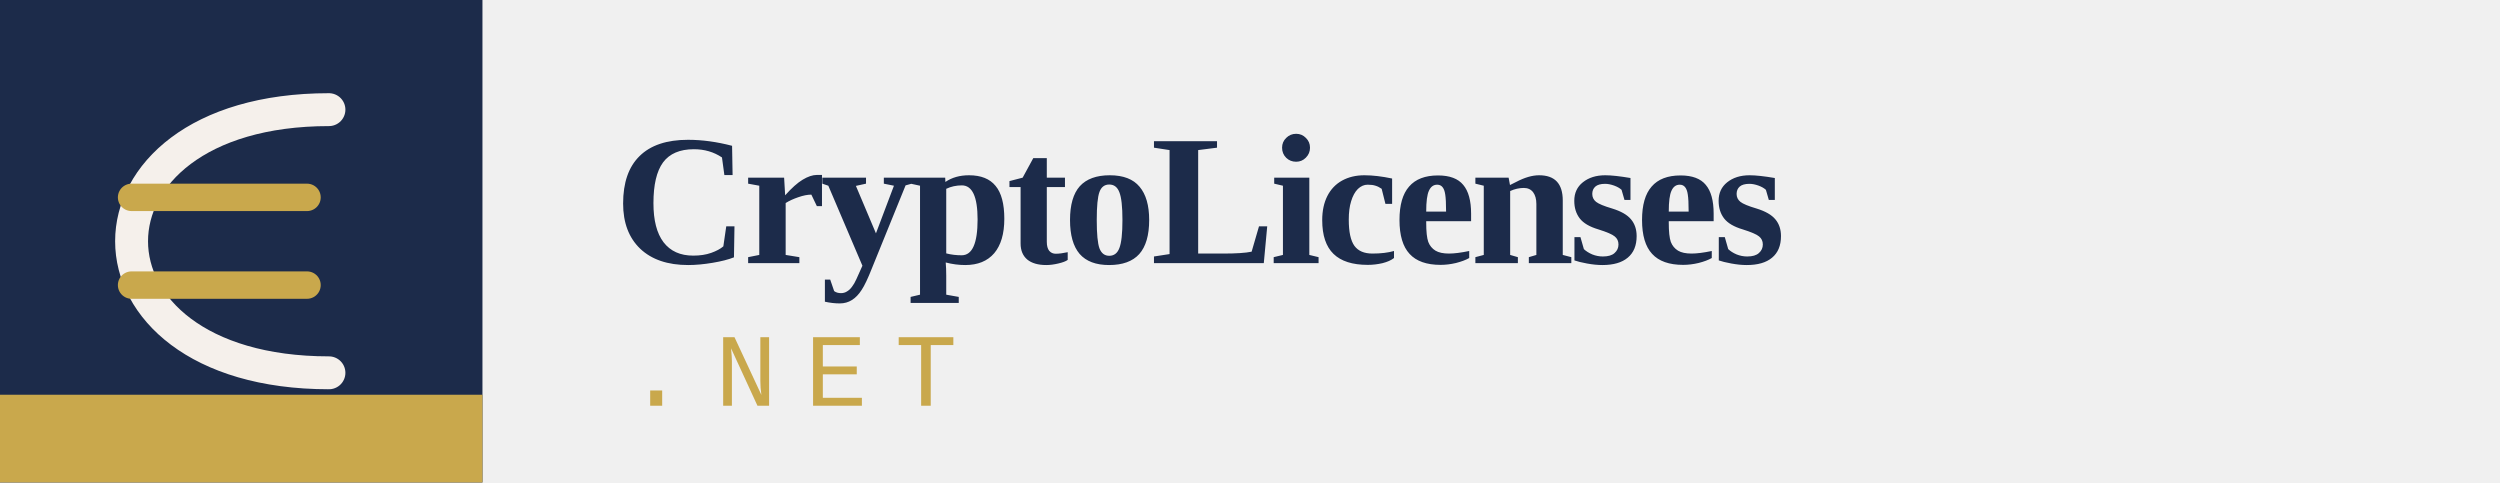
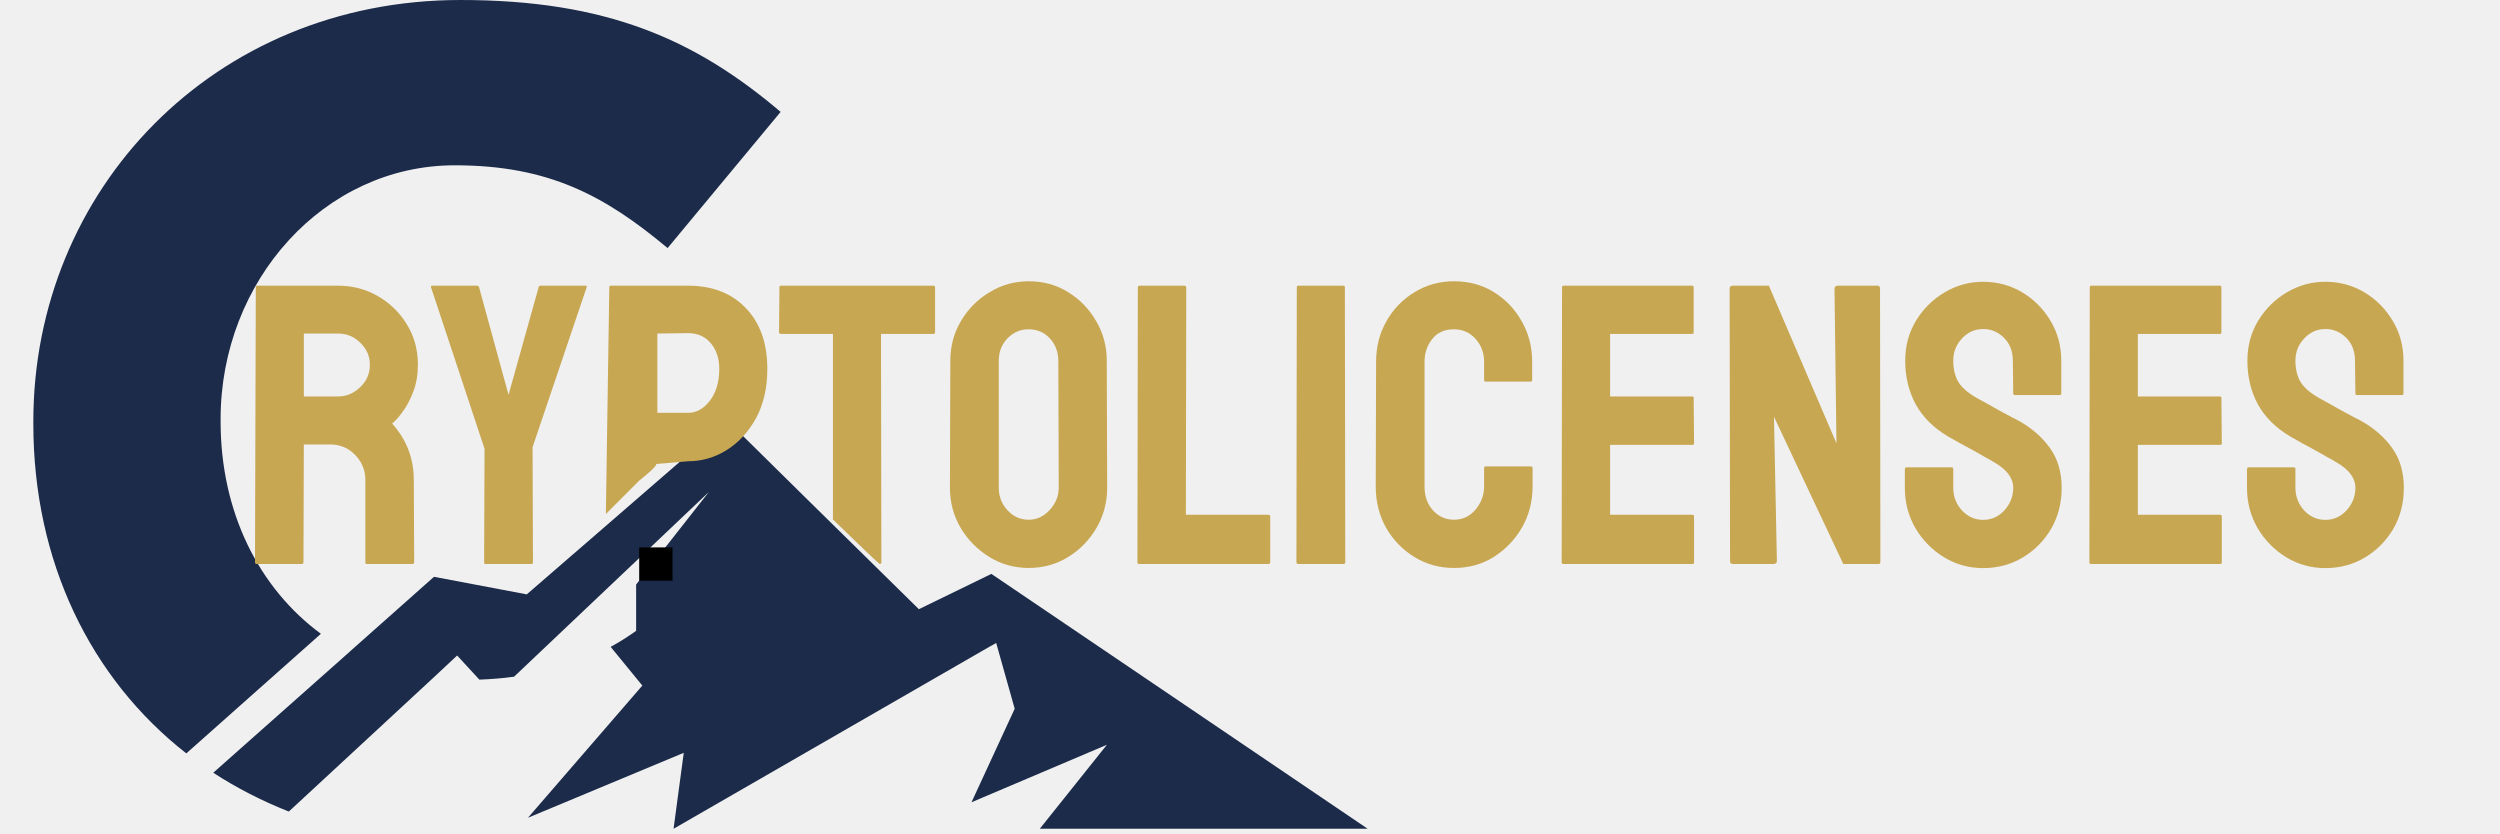
- <svg xmlns="http://www.w3.org/2000/svg" viewBox="0 0 228 44" fill="none">
-   <rect width="44" height="44" fill="#1C2B4A" />
-   <rect x="0" y="36" width="44" height="8" fill="#C9A84C" />
-   <path d="M30 10 C18 10 12 16 12 22 C12 28 18 34 30 34" stroke="#F5F0EB" stroke-width="3" stroke-linecap="round" fill="none" />
-   <line x1="12" y1="18" x2="28" y2="18" stroke="#C9A84C" stroke-width="2.5" stroke-linecap="round" />
-   <line x1="12" y1="26" x2="28" y2="26" stroke="#C9A84C" stroke-width="2.5" stroke-linecap="round" />
-   <text x="56" y="24" font-family="Georgia, 'Times New Roman', serif" font-size="17" font-weight="700" fill="#1C2B4A" letter-spacing="-0.5">CryptoLicenses</text>
-   <text x="57" y="37" font-family="'Courier New', Courier, monospace" font-size="9.5" font-weight="400" fill="#C9A84C" letter-spacing="2.5">.NET</text>
+ <svg xmlns="http://www.w3.org/2000/svg" width="75" height="25" viewBox="0 0 75 25" fill="none">
+   <g clip-path="url(#clip0_2258_5590)">
+     <path fill-rule="evenodd" clip-rule="evenodd" d="M9.627 19.014C7.764 17.642 6.618 15.364 6.618 12.644V12.574C6.618 8.416 9.73 4.959 13.642 4.959C16.465 4.959 18.143 5.869 20.028 7.442L23.419 3.357C20.868 1.192 18.212 0 13.815 0C6.41 0 1 5.694 1 12.644V12.713C1 16.838 2.706 20.345 5.589 22.602L9.627 19.014Z" fill="#1C2B4A" />
+     <path fill-rule="evenodd" clip-rule="evenodd" d="M10.494 19.549L6.398 23.182C7.096 23.638 7.857 24.026 8.664 24.347L13.003 20.33L13.714 19.665L14.381 20.389C14.74 20.376 15.086 20.347 15.422 20.301L19.084 16.83L21.266 14.759L19.084 17.536V18.925C18.842 19.098 18.586 19.26 18.32 19.406L19.27 20.567L15.839 24.533L20.513 22.584L20.334 23.913L20.207 24.863L29.677 19.406L29.886 19.29L30.441 21.262L29.145 24.068L33.207 22.343L31.194 24.862H41.029L34.612 20.515L30.418 17.675L29.741 17.217L27.566 18.276L24.285 15.048L21.82 12.617L18.569 15.436L15.803 17.831L13.02 17.304L10.492 19.549H10.494Z" fill="#1C2B4A" />
+     <path d="M69.76 17.043C69.334 17.043 68.942 16.934 68.582 16.715C68.227 16.496 67.942 16.205 67.727 15.842C67.516 15.475 67.41 15.072 67.41 14.635V14.084C67.41 14.041 67.43 14.02 67.469 14.02H68.817C68.848 14.02 68.863 14.041 68.863 14.084V14.635C68.863 14.896 68.951 15.123 69.127 15.315C69.303 15.502 69.514 15.596 69.76 15.596C70.01 15.596 70.223 15.5 70.398 15.309C70.574 15.113 70.662 14.889 70.662 14.635C70.662 14.342 70.471 14.086 70.088 13.867C70.025 13.828 69.943 13.781 69.842 13.727C69.744 13.668 69.627 13.602 69.49 13.527C69.354 13.453 69.221 13.381 69.092 13.311C68.963 13.236 68.838 13.166 68.717 13.1C68.279 12.842 67.953 12.52 67.738 12.133C67.527 11.742 67.422 11.305 67.422 10.82C67.422 10.375 67.531 9.973 67.75 9.613C67.969 9.258 68.254 8.977 68.606 8.77C68.961 8.559 69.346 8.453 69.76 8.453C70.186 8.453 70.576 8.559 70.932 8.77C71.287 8.984 71.57 9.27 71.781 9.625C71.996 9.98 72.104 10.379 72.104 10.82V11.805C72.104 11.836 72.088 11.852 72.057 11.852H70.709C70.678 11.852 70.662 11.836 70.662 11.805L70.65 10.82C70.65 10.539 70.563 10.311 70.387 10.135C70.211 9.959 70.002 9.871 69.76 9.871C69.514 9.871 69.303 9.965 69.127 10.152C68.951 10.34 68.863 10.562 68.863 10.82C68.863 11.082 68.918 11.301 69.027 11.477C69.141 11.652 69.346 11.82 69.643 11.98C69.674 11.996 69.746 12.035 69.859 12.098C69.973 12.16 70.098 12.23 70.234 12.309C70.375 12.383 70.502 12.451 70.615 12.514C70.729 12.572 70.797 12.607 70.82 12.619C71.219 12.842 71.533 13.115 71.764 13.44C71.998 13.764 72.115 14.162 72.115 14.635C72.115 15.092 72.01 15.502 71.799 15.865C71.584 16.229 71.299 16.516 70.943 16.727C70.588 16.938 70.193 17.043 69.76 17.043Z" fill="#C8A752" />
+     <path d="M66.607 16.92H62.728C62.697 16.92 62.682 16.9 62.682 16.861L62.693 8.617C62.693 8.586 62.709 8.57 62.74 8.57H66.596C66.627 8.57 66.642 8.59 66.642 8.629V9.971C66.642 10.002 66.627 10.018 66.596 10.018H64.135V11.893H66.596C66.627 11.893 66.642 11.908 66.642 11.939L66.654 13.299C66.654 13.33 66.639 13.346 66.607 13.346H64.135V15.443H66.607C66.639 15.443 66.654 15.463 66.654 15.502V16.873C66.654 16.904 66.639 16.92 66.607 16.92Z" fill="#C8A752" />
+     <path d="M59.494 17.043C59.068 17.043 58.676 16.934 58.316 16.715C57.961 16.496 57.676 16.205 57.461 15.842C57.25 15.475 57.145 15.072 57.145 14.635V14.084C57.145 14.041 57.164 14.02 57.203 14.02H58.551C58.582 14.02 58.598 14.041 58.598 14.084V14.635C58.598 14.896 58.685 15.123 58.861 15.315C59.037 15.502 59.248 15.596 59.494 15.596C59.744 15.596 59.957 15.5 60.133 15.309C60.309 15.113 60.397 14.889 60.397 14.635C60.397 14.342 60.205 14.086 59.822 13.867C59.76 13.828 59.678 13.781 59.576 13.727C59.478 13.668 59.361 13.602 59.225 13.527C59.088 13.453 58.955 13.381 58.826 13.311C58.697 13.236 58.572 13.166 58.451 13.1C58.014 12.842 57.688 12.52 57.473 12.133C57.262 11.742 57.156 11.305 57.156 10.82C57.156 10.375 57.266 9.973 57.484 9.613C57.703 9.258 57.988 8.977 58.34 8.77C58.695 8.559 59.08 8.453 59.494 8.453C59.92 8.453 60.31 8.559 60.666 8.77C61.022 8.984 61.305 9.27 61.516 9.625C61.73 9.98 61.838 10.379 61.838 10.82V11.805C61.838 11.836 61.822 11.852 61.791 11.852H60.443C60.412 11.852 60.397 11.836 60.397 11.805L60.385 10.82C60.385 10.539 60.297 10.311 60.121 10.135C59.945 9.959 59.736 9.871 59.494 9.871C59.248 9.871 59.037 9.965 58.861 10.152C58.685 10.34 58.598 10.562 58.598 10.82C58.598 11.082 58.652 11.301 58.762 11.477C58.875 11.652 59.08 11.82 59.377 11.98C59.408 11.996 59.48 12.035 59.594 12.098C59.707 12.16 59.832 12.23 59.969 12.309C60.109 12.383 60.236 12.451 60.35 12.514C60.463 12.572 60.531 12.607 60.555 12.619C60.953 12.842 61.267 13.115 61.498 13.44C61.732 13.764 61.85 14.162 61.85 14.635C61.85 15.092 61.744 15.502 61.533 15.865C61.318 16.229 61.033 16.516 60.678 16.727C60.322 16.938 59.928 17.043 59.494 17.043Z" fill="#C8A752" />
+     <path d="M53.195 16.92H51.994C51.932 16.92 51.901 16.892 51.901 16.838L51.889 8.664C51.889 8.602 51.92 8.57 51.983 8.57H53.066L55.094 13.299L55.035 8.664C55.035 8.602 55.07 8.57 55.141 8.57H56.33C56.377 8.57 56.401 8.602 56.401 8.664L56.412 16.85C56.412 16.896 56.393 16.92 56.354 16.92H55.299L53.219 12.502L53.307 16.826C53.307 16.889 53.27 16.92 53.195 16.92Z" fill="#C8A752" />
+     <path d="M50.775 16.92H46.897C46.865 16.92 46.85 16.9 46.85 16.861L46.861 8.617C46.861 8.586 46.877 8.57 46.908 8.57H50.764C50.795 8.57 50.81 8.59 50.81 8.629V9.971C50.81 10.002 50.795 10.018 50.764 10.018H48.303V11.893H50.764C50.795 11.893 50.81 11.908 50.81 11.939L50.822 13.299C50.822 13.33 50.807 13.346 50.775 13.346H48.303V15.443H50.775C50.807 15.443 50.822 15.463 50.822 15.502V16.873C50.822 16.904 50.807 16.92 50.775 16.92Z" fill="#C8A752" />
+     <path d="M43.621 17.039C43.188 17.039 42.791 16.93 42.432 16.711C42.076 16.492 41.793 16.199 41.582 15.832C41.375 15.461 41.272 15.049 41.272 14.596L41.283 10.852C41.283 10.406 41.385 10.004 41.588 9.645C41.791 9.281 42.07 8.99 42.426 8.771C42.785 8.549 43.184 8.438 43.621 8.438C44.066 8.438 44.463 8.545 44.81 8.76C45.162 8.975 45.441 9.266 45.648 9.633C45.859 9.996 45.965 10.402 45.965 10.852V11.402C45.965 11.434 45.949 11.449 45.918 11.449H44.57C44.539 11.449 44.523 11.434 44.523 11.402V10.852C44.523 10.586 44.438 10.357 44.266 10.166C44.094 9.975 43.879 9.879 43.621 9.879C43.336 9.879 43.117 9.977 42.965 10.172C42.812 10.367 42.736 10.594 42.736 10.852V14.596C42.736 14.889 42.822 15.129 42.994 15.316C43.166 15.5 43.375 15.592 43.621 15.592C43.879 15.592 44.094 15.49 44.266 15.287C44.438 15.08 44.523 14.85 44.523 14.596V14.039C44.523 14.008 44.539 13.992 44.57 13.992H45.93C45.961 13.992 45.977 14.008 45.977 14.039V14.596C45.977 15.045 45.871 15.455 45.66 15.826C45.445 16.193 45.162 16.488 44.81 16.711C44.459 16.93 44.062 17.039 43.621 17.039Z" fill="#C8A752" />
+     <path d="M40.311 16.92H38.951C38.912 16.92 38.893 16.9 38.893 16.861L38.904 8.617C38.904 8.586 38.92 8.57 38.951 8.57H40.299C40.33 8.57 40.346 8.586 40.346 8.617L40.358 16.861C40.358 16.9 40.342 16.92 40.311 16.92Z" fill="#C8A752" />
+     <path d="M38.049 16.92H34.17C34.139 16.92 34.123 16.9 34.123 16.861L34.135 8.629C34.135 8.59 34.154 8.57 34.193 8.57H35.529C35.568 8.57 35.588 8.59 35.588 8.629L35.576 15.443H38.049C38.088 15.443 38.107 15.463 38.107 15.502V16.861C38.107 16.9 38.088 16.92 38.049 16.92Z" fill="#C8A752" />
+     <path d="M30.859 17.039C30.434 17.039 30.041 16.93 29.682 16.711C29.326 16.492 29.039 16.201 28.82 15.838C28.605 15.471 28.498 15.068 28.498 14.631L28.51 10.828C28.51 10.383 28.617 9.982 28.832 9.627C29.043 9.268 29.328 8.98 29.688 8.766C30.047 8.547 30.438 8.438 30.859 8.438C31.297 8.438 31.689 8.545 32.037 8.76C32.389 8.975 32.67 9.264 32.881 9.627C33.096 9.986 33.203 10.387 33.203 10.828L33.215 14.631C33.215 15.068 33.109 15.469 32.898 15.832C32.684 16.199 32.398 16.492 32.043 16.711C31.688 16.93 31.293 17.039 30.859 17.039ZM30.859 15.592C31.102 15.592 31.312 15.494 31.492 15.299C31.672 15.1 31.762 14.877 31.762 14.631L31.75 10.828C31.75 10.562 31.666 10.338 31.498 10.154C31.33 9.971 31.117 9.879 30.859 9.879C30.613 9.879 30.402 9.969 30.227 10.148C30.051 10.328 29.963 10.555 29.963 10.828V14.631C29.963 14.893 30.051 15.119 30.227 15.311C30.402 15.498 30.613 15.592 30.859 15.592Z" fill="#C8A752" />
+     <path d="M26.395 16.92C26.359 16.92 25.176 15.762 24.988 15.584V10.018H23.43C23.391 10.018 23.371 9.998 23.371 9.959L23.383 8.617C23.383 8.586 23.398 8.57 23.43 8.57H27.988C28.031 8.57 28.053 8.586 28.053 8.617V9.959C28.053 9.998 28.037 10.018 28.006 10.018H26.43L26.441 16.861C26.441 16.9 26.426 16.92 26.395 16.92Z" fill="#C8A752" />
+     <path d="M19.176 14.42L18.176 15.42L18.279 8.617C18.279 8.586 18.295 8.57 18.326 8.57H20.635C21.369 8.57 21.949 8.795 22.375 9.244C22.805 9.689 23.02 10.297 23.02 11.066C23.02 11.629 22.908 12.119 22.686 12.537C22.459 12.951 22.166 13.271 21.807 13.498C21.447 13.725 21.057 13.838 20.635 13.838L19.676 13.92C19.676 13.92 19.815 13.908 19.176 14.42ZM20.635 9.994L19.721 10.006V12.385H20.635C20.889 12.385 21.11 12.264 21.297 12.021C21.485 11.775 21.578 11.457 21.578 11.066C21.578 10.754 21.494 10.498 21.326 10.299C21.158 10.096 20.928 9.994 20.635 9.994Z" fill="#C8A752" />
+     <path d="M20.176 16.922H19.176" stroke="black" />
+     <path d="M15.942 16.92H14.565C14.538 16.92 14.524 16.904 14.524 16.873L14.536 13.463L12.93 8.617C12.922 8.586 12.934 8.57 12.965 8.57H14.301C14.34 8.57 14.364 8.586 14.372 8.617L15.256 11.846L16.159 8.617C16.166 8.586 16.186 8.57 16.217 8.57H17.565C17.596 8.57 17.608 8.586 17.6 8.617L15.977 13.416L15.989 16.873C15.989 16.904 15.973 16.92 15.942 16.92Z" fill="#C8A752" />
+     <path d="M9.057 16.92H7.697C7.666 16.92 7.65 16.9 7.65 16.861L7.674 8.617C7.674 8.586 7.689 8.57 7.721 8.57H10.146C10.58 8.57 10.979 8.676 11.342 8.887C11.705 9.098 11.994 9.381 12.209 9.736C12.428 10.092 12.537 10.494 12.537 10.943C12.537 11.236 12.492 11.502 12.402 11.74C12.312 11.979 12.207 12.18 12.086 12.344C11.969 12.508 11.861 12.629 11.764 12.707C12.197 13.188 12.414 13.752 12.414 14.4L12.426 16.861C12.426 16.9 12.406 16.92 12.367 16.92H11.008C10.976 16.92 10.961 16.908 10.961 16.885V14.4C10.961 14.111 10.859 13.861 10.656 13.65C10.453 13.439 10.203 13.334 9.906 13.334H9.115L9.104 16.861C9.104 16.9 9.088 16.92 9.057 16.92ZM10.146 10.006H9.115V11.893H10.146C10.393 11.893 10.611 11.801 10.803 11.617C10.998 11.434 11.096 11.209 11.096 10.943C11.096 10.689 11.002 10.471 10.814 10.287C10.627 10.1 10.404 10.006 10.146 10.006Z" fill="#C8A752" />
+   </g>
+   <defs>
+     <clipPath id="clip0_2258_5590">
+       <rect width="75" height="25" fill="white" />
+     </clipPath>
+   </defs>
</svg>
